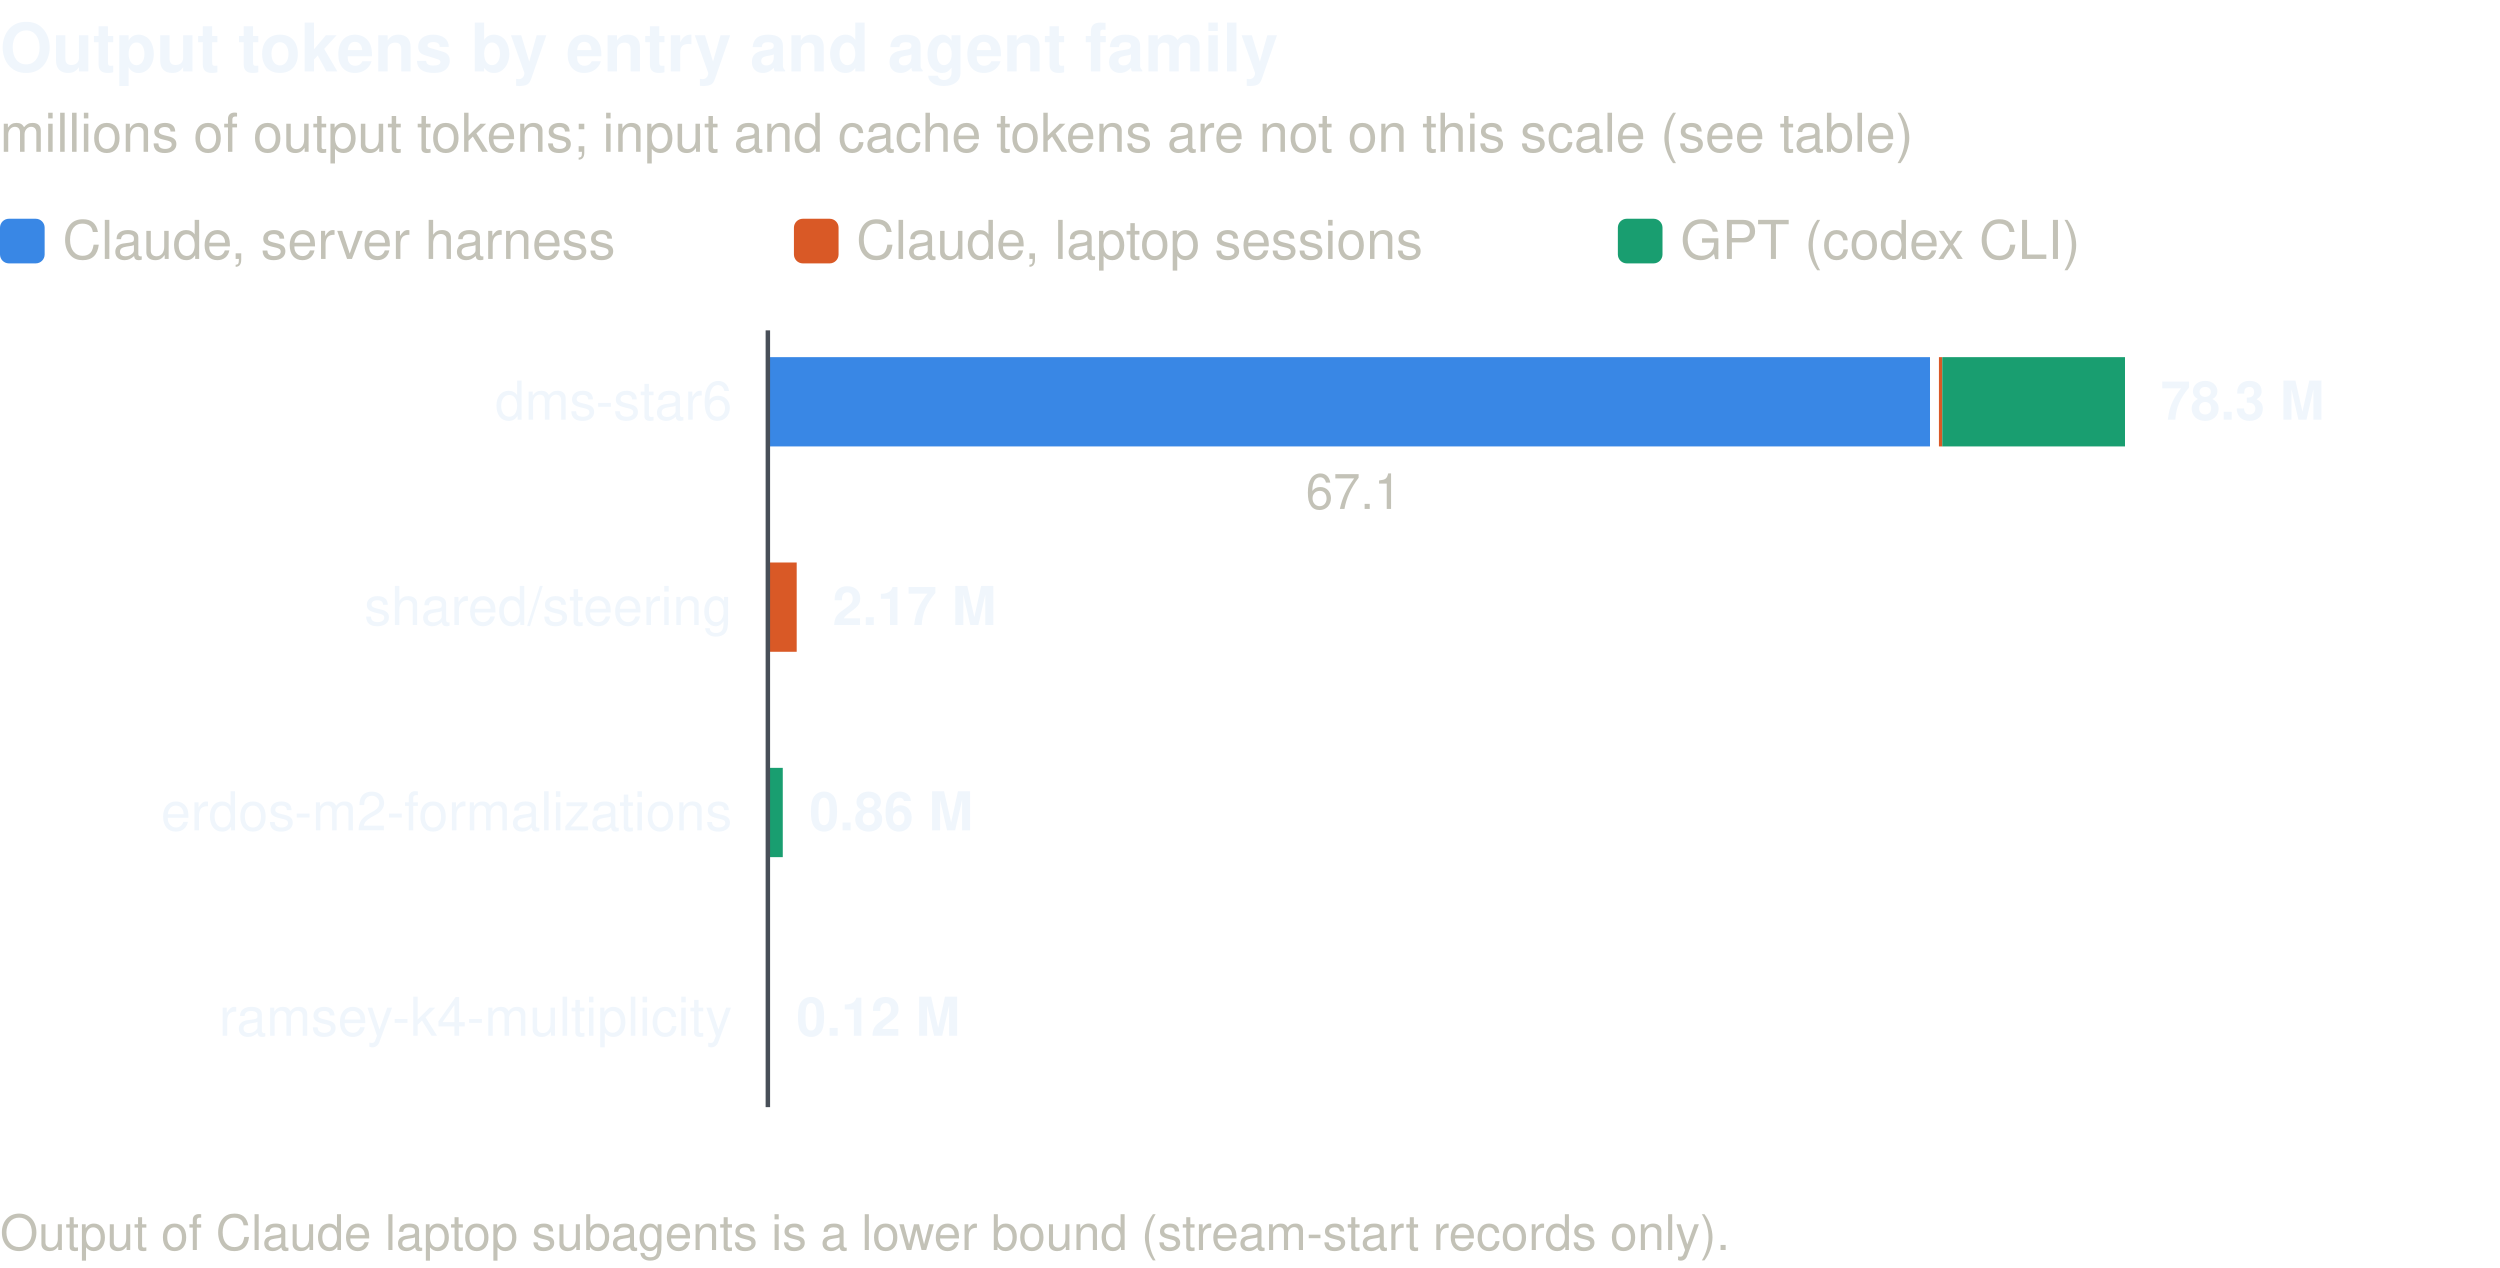
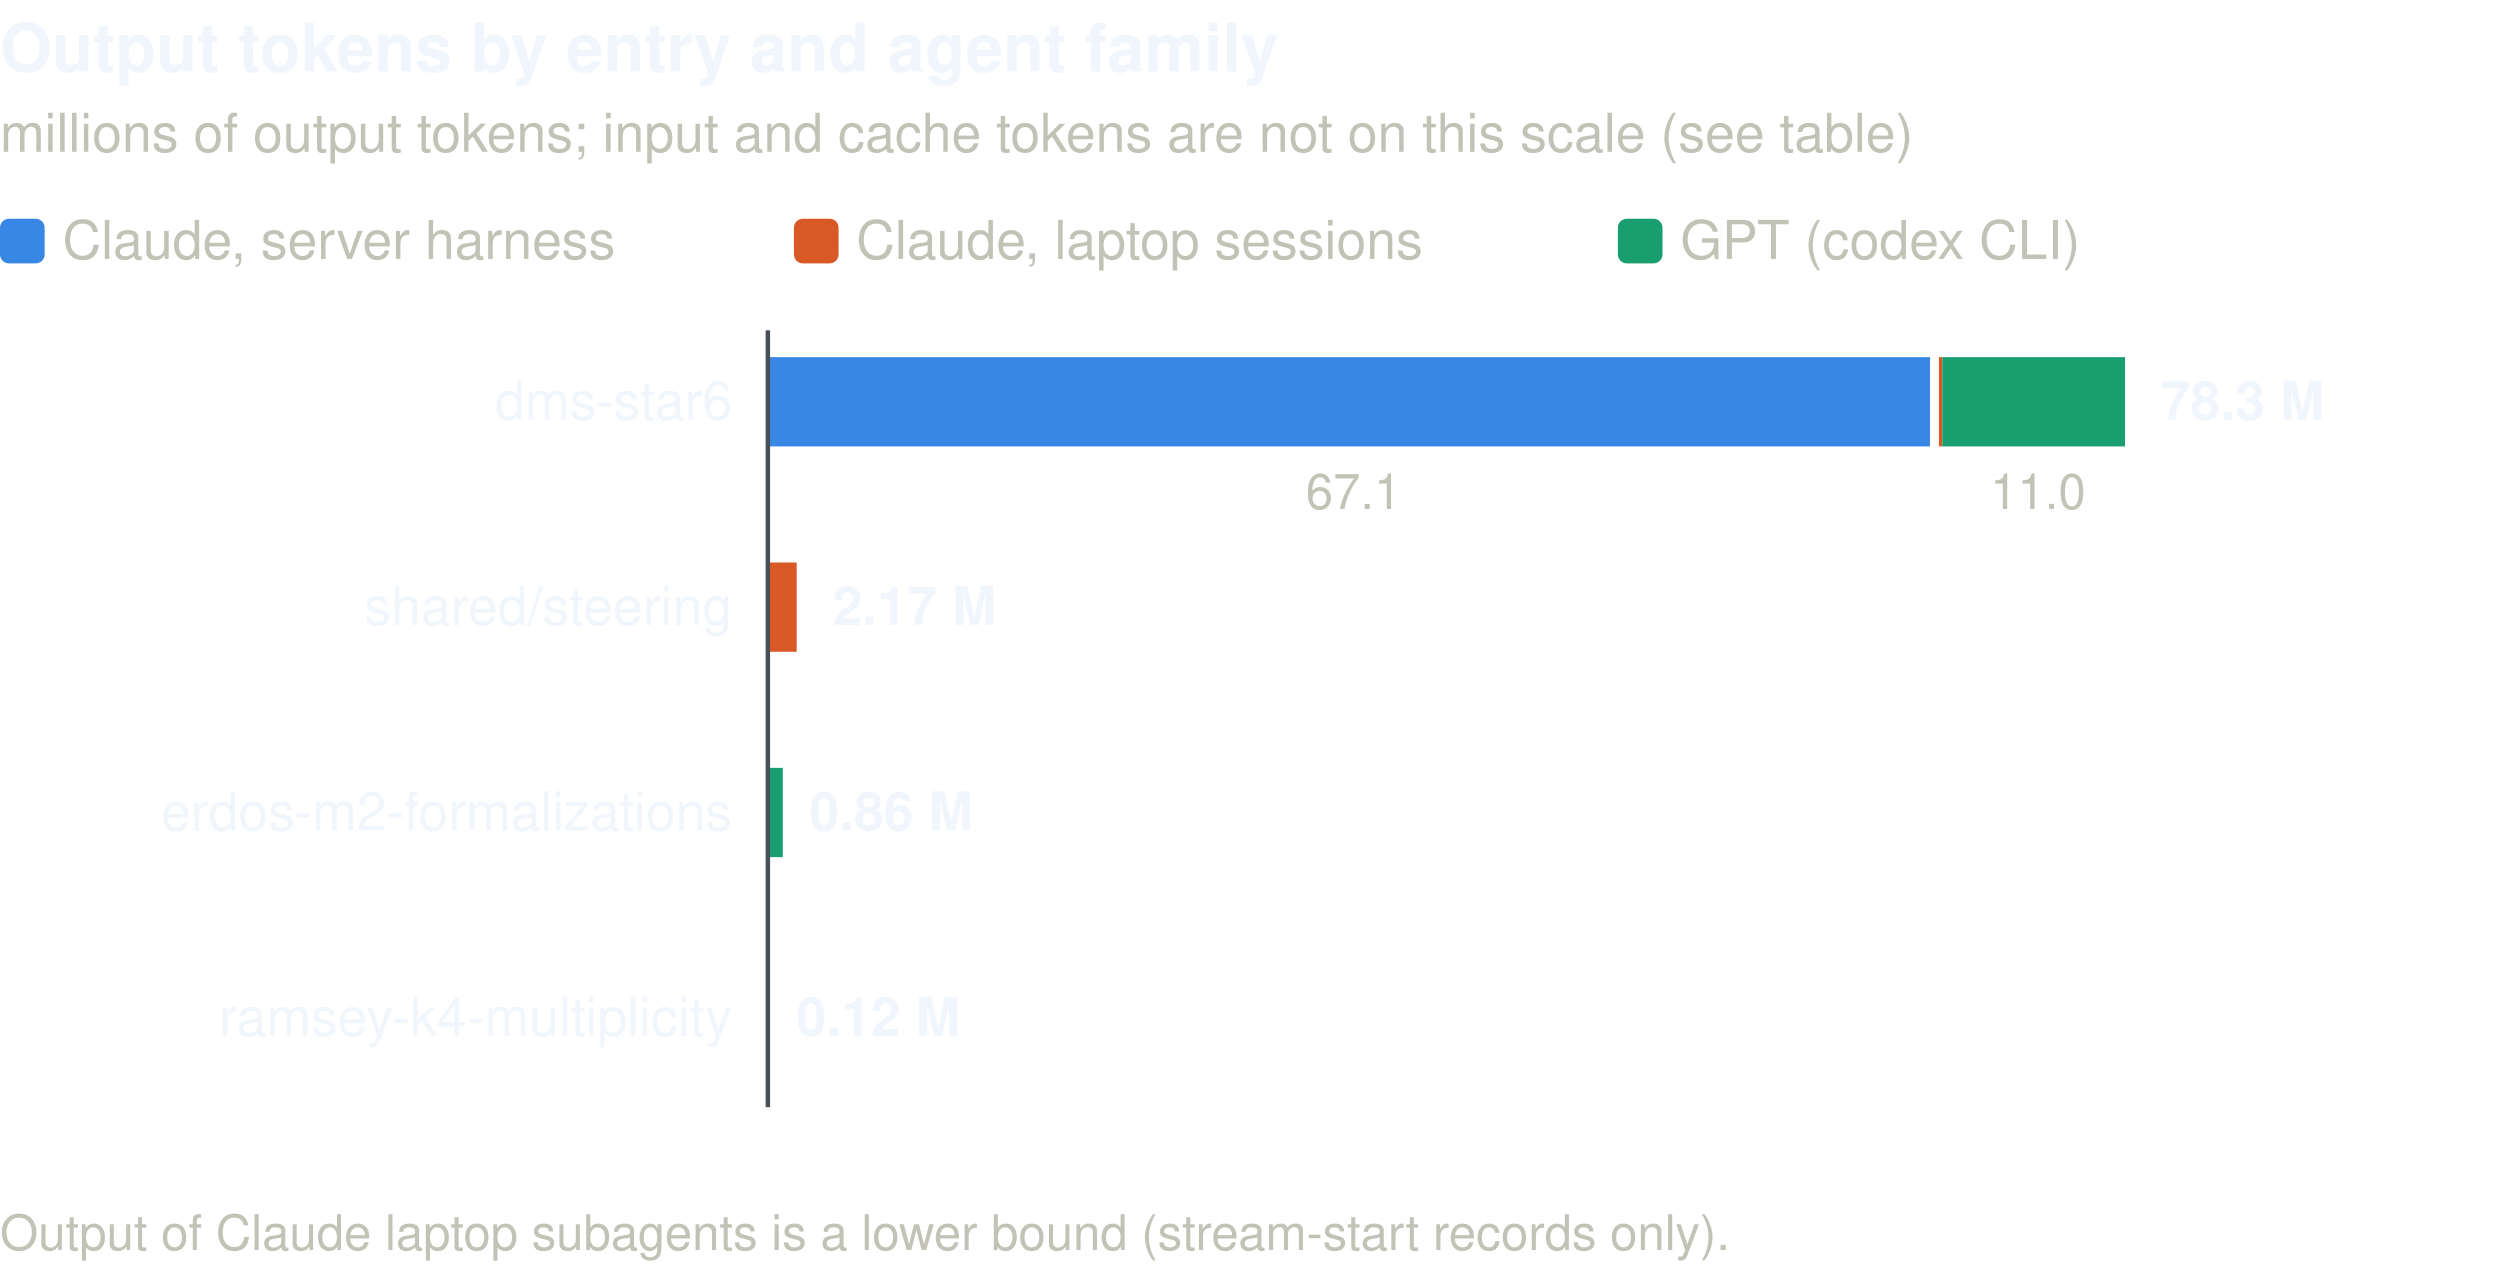
<svg xmlns="http://www.w3.org/2000/svg" viewBox="0 0 560 284" width="560" height="284" role="img" aria-label="Output tokens by entry, stacked by agent family" font-family="-apple-system, 'Segoe UI', Helvetica, Arial, sans-serif">
  <text x="0.0" y="16.0" font-size="15" text-anchor="start" fill="#f0f6fc" font-weight="600">Output tokens by entry and agent family</text>
  <text x="0.0" y="34.0" font-size="12" text-anchor="start" fill="#c3c2b7">millions of output tokens; input and cache tokens are not on this scale (see table)</text>
  <rect x="0.00" y="49.00" width="10.00" height="10.00" fill="#3987e5" rx="2" />
  <text x="14.0" y="58.0" font-size="12" text-anchor="start" fill="#c3c2b7">Claude, server harness</text>
  <rect x="177.84" y="49.00" width="10.00" height="10.00" fill="#d95926" rx="2" />
  <text x="191.8" y="58.0" font-size="12" text-anchor="start" fill="#c3c2b7">Claude, laptop sessions</text>
  <rect x="362.40" y="49.00" width="10.00" height="10.00" fill="#199e70" rx="2" />
  <text x="376.4" y="58.0" font-size="12" text-anchor="start" fill="#c3c2b7">GPT (codex CLI)</text>
  <text x="164.0" y="94.0" font-size="12" text-anchor="end" fill="#f0f6fc">dms-star6</text>
  <rect x="172.00" y="80.00" width="260.32" height="20.00" fill="#3987e5" />
  <text x="303.2" y="114.0" font-size="11" text-anchor="middle" fill="#c3c2b7">67.1</text>
  <rect x="434.32" y="80.00" width="0.75" height="20.00" fill="#d95926" />
  <rect x="435.07" y="80.00" width="40.93" height="20.00" fill="#199e70" />
+   <text x="456.5" y="114.0" font-size="11" text-anchor="middle" fill="#c3c2b7">11.0</text>
  <text x="484.0" y="94.0" font-size="12" text-anchor="start" fill="#f0f6fc" font-weight="600">78.3 M</text>
  <text x="164.0" y="140.0" font-size="12" text-anchor="end" fill="#f0f6fc">shared/steering</text>
  <rect x="172.00" y="126.00" width="6.46" height="20.00" fill="#d95926" />
  <text x="186.5" y="140.0" font-size="12" text-anchor="start" fill="#f0f6fc" font-weight="600">2.17 M</text>
  <text x="164.0" y="186.0" font-size="12" text-anchor="end" fill="#f0f6fc">erdos-m2-formalizations</text>
  <rect x="172.00" y="172.00" width="3.34" height="20.00" fill="#199e70" />
  <text x="181.3" y="186.0" font-size="12" text-anchor="start" fill="#f0f6fc" font-weight="600">0.86 M</text>
  <text x="164.0" y="232.0" font-size="12" text-anchor="end" fill="#f0f6fc">ramsey-k4-multiplicity</text>
  <rect x="172.00" y="218.00" width="0.44" height="20.00" fill="#199e70" />
  <text x="178.4" y="232.0" font-size="12" text-anchor="start" fill="#f0f6fc" font-weight="600">0.12 M</text>
  <line x1="172.0" y1="74.0" x2="172.0" y2="248.0" stroke="#484f58" stroke-width="1" />
  <text x="0.0" y="280.0" font-size="11" text-anchor="start" fill="#c3c2b7">Output of Claude laptop subagents is a lower bound (stream-start records only).</text>
</svg>
